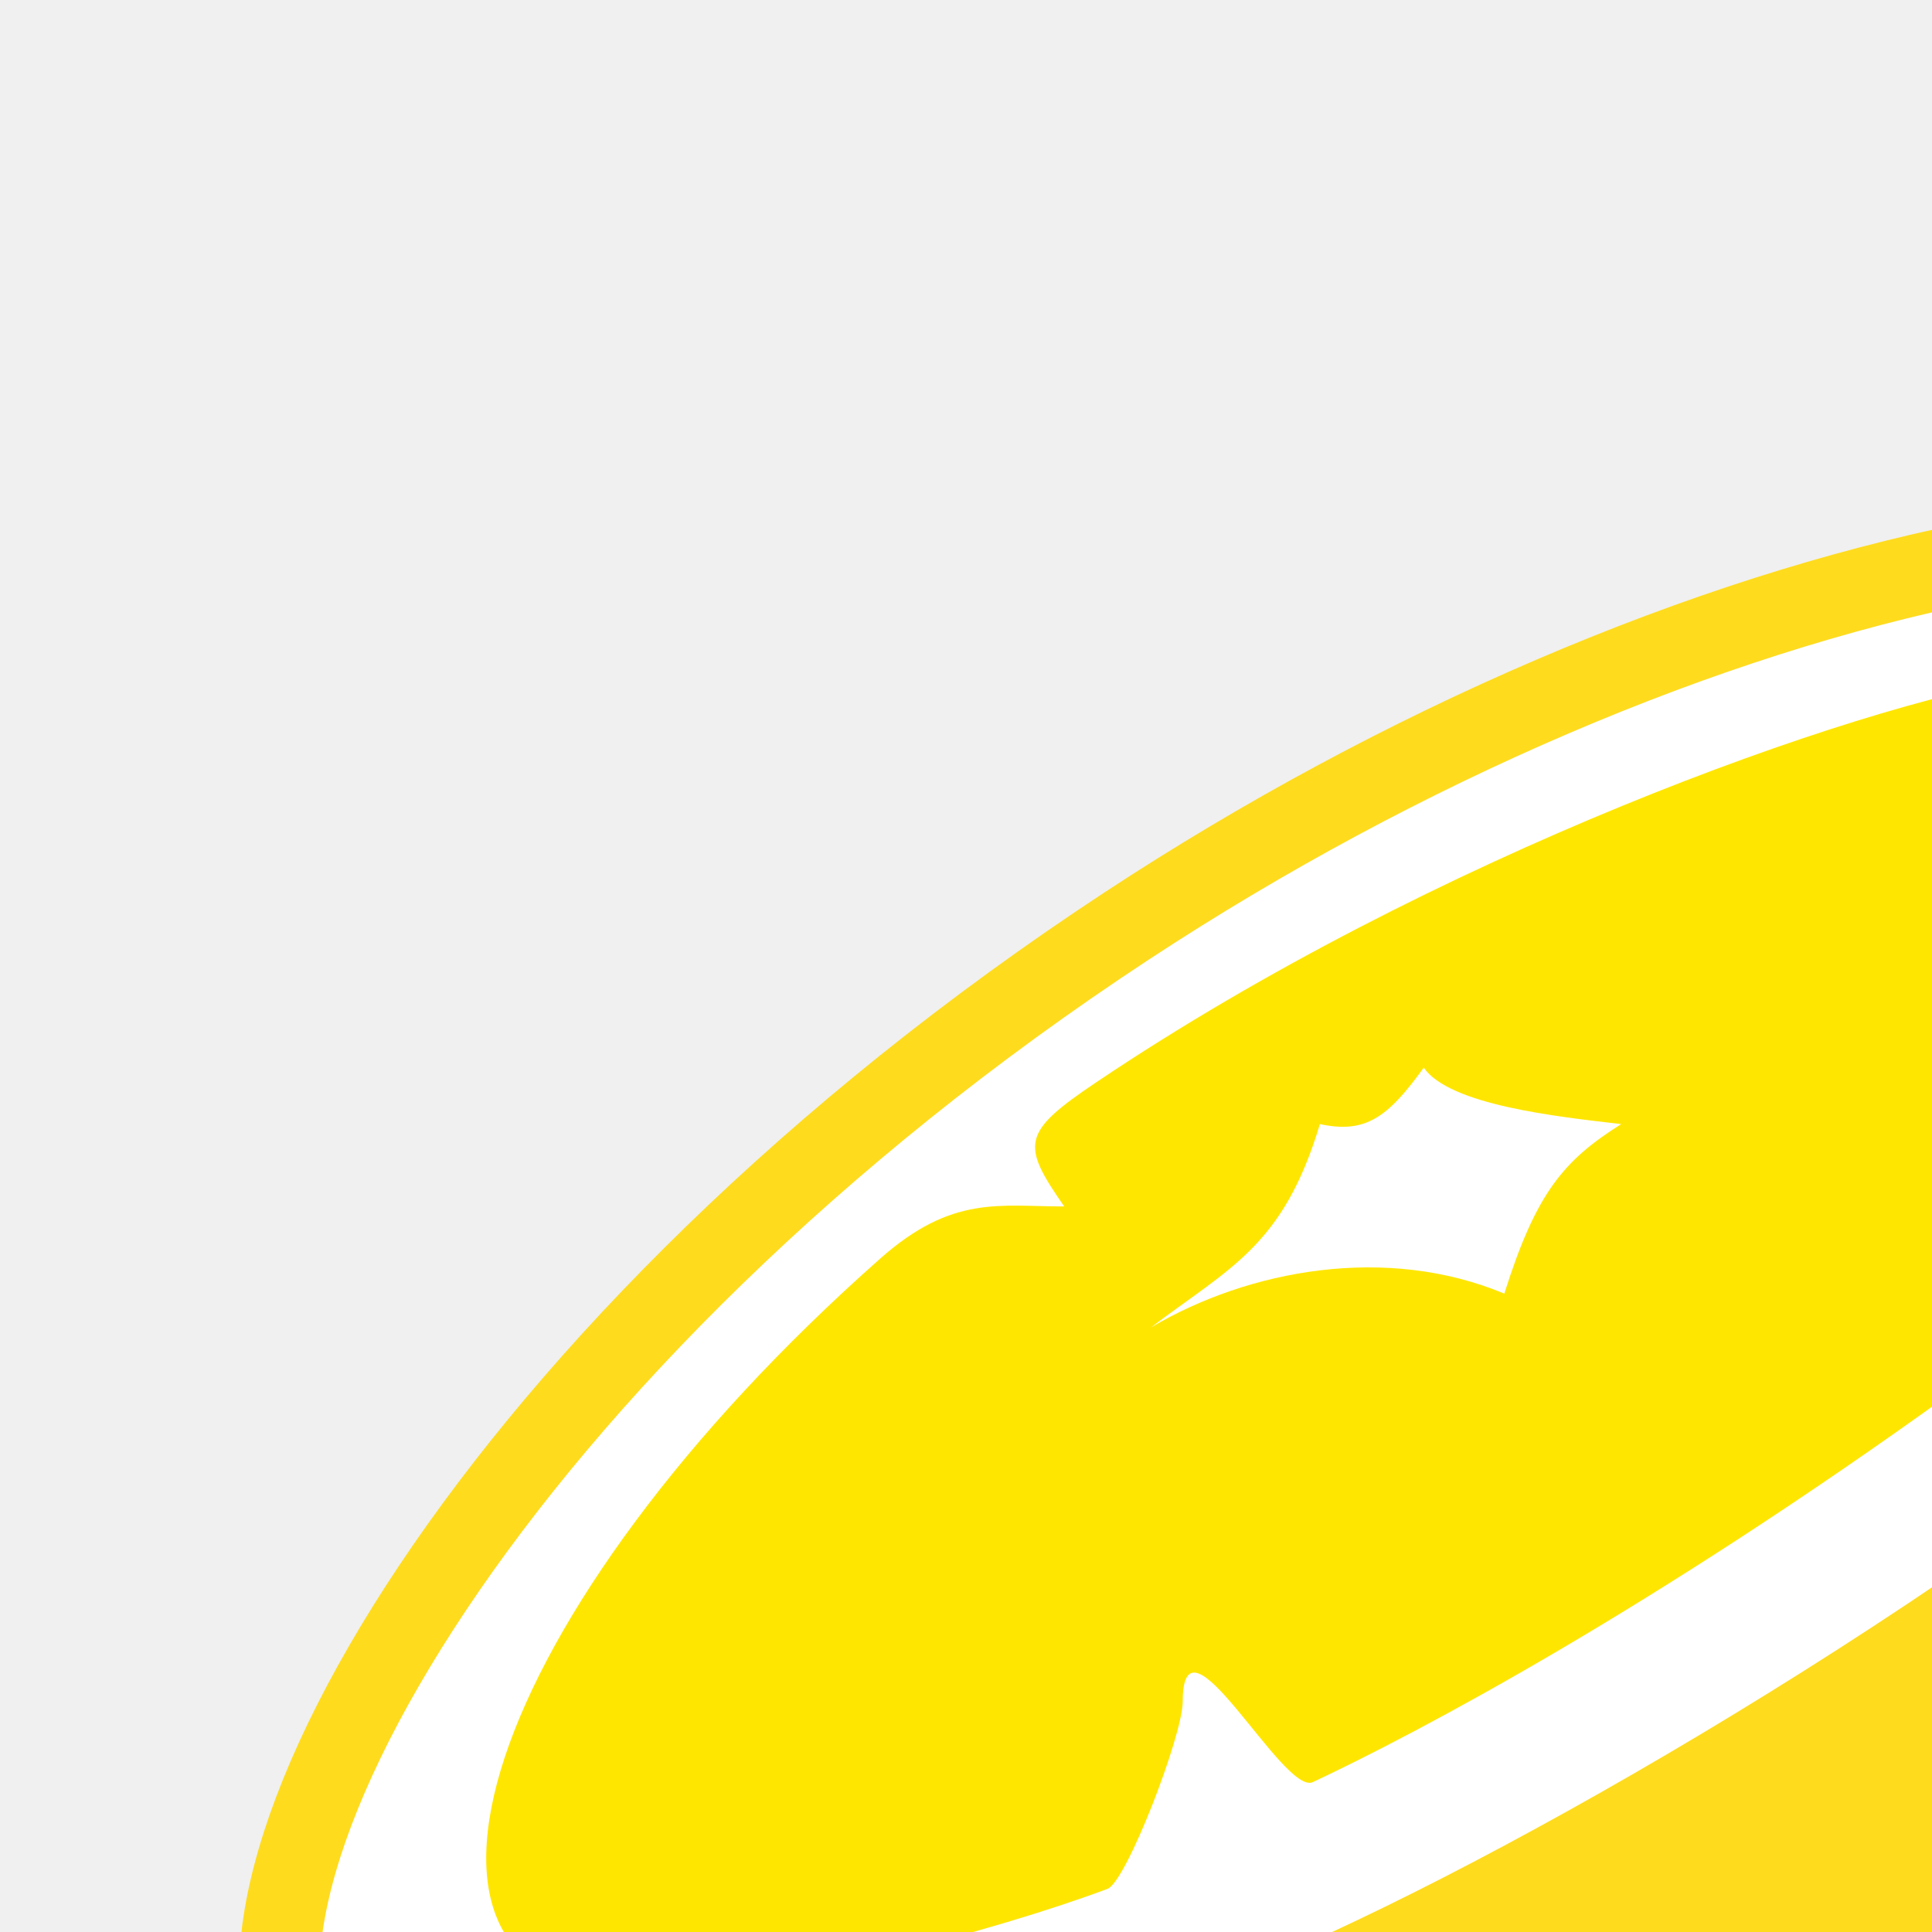
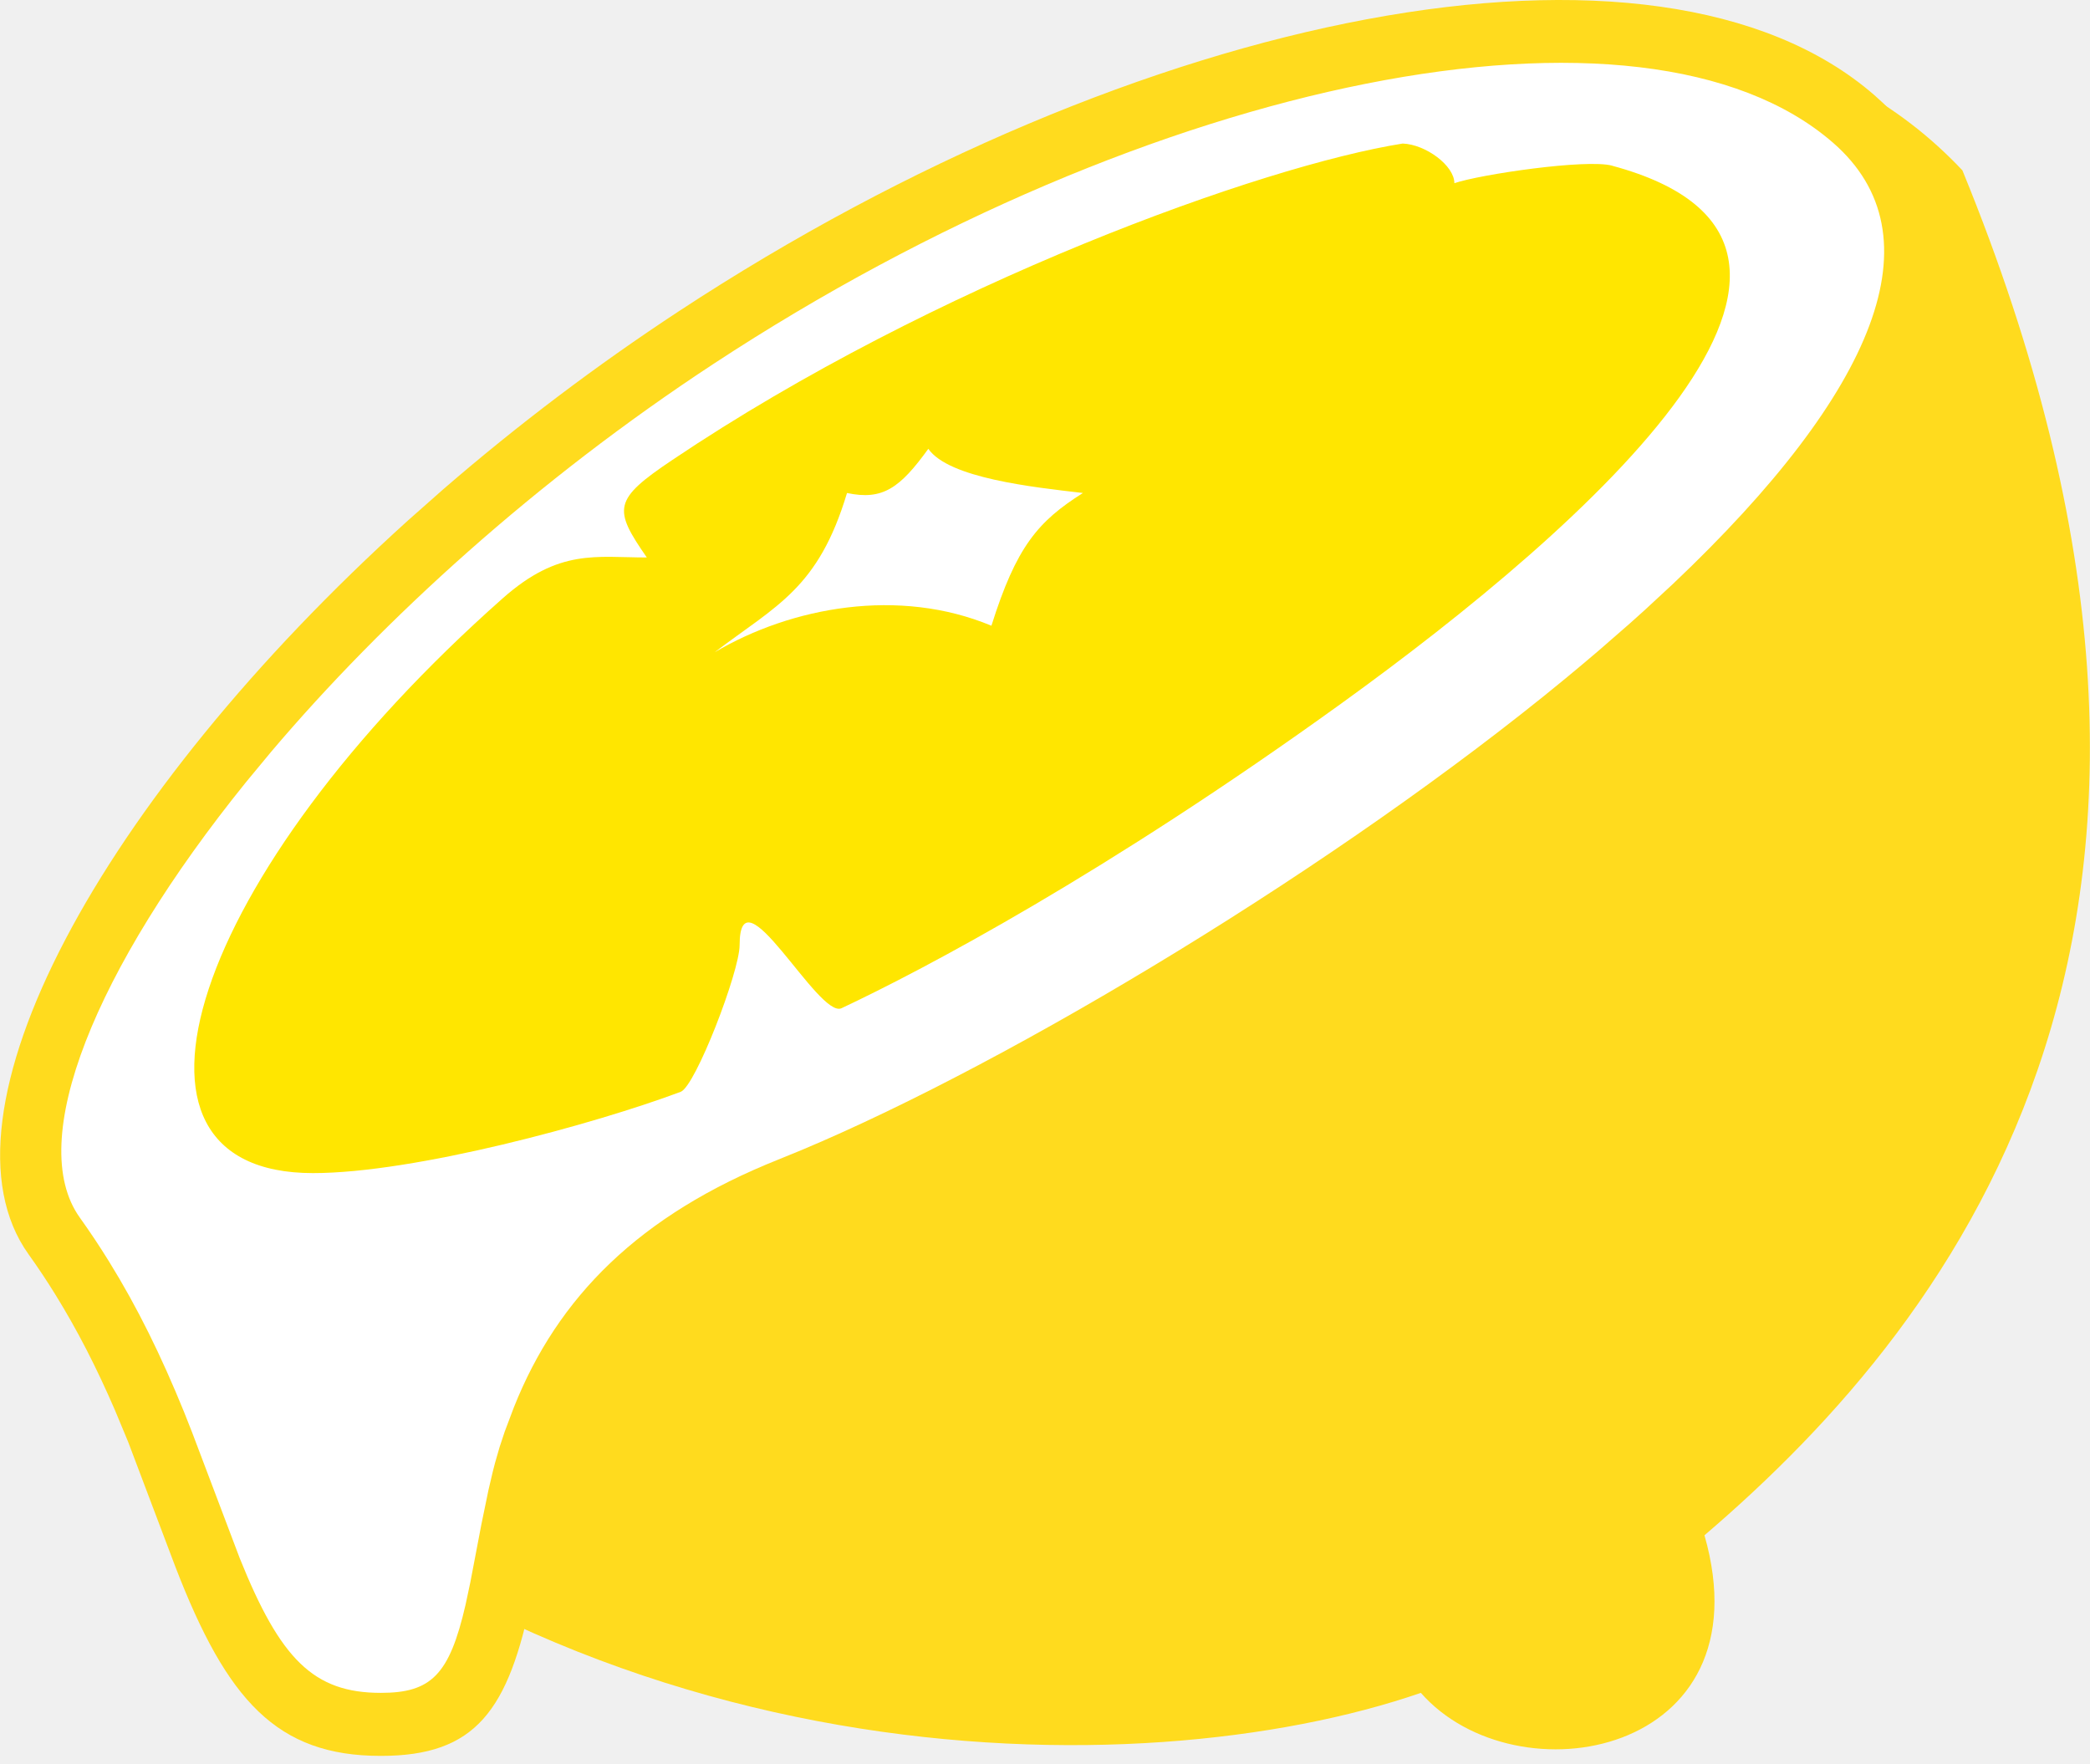
- <svg xmlns="http://www.w3.org/2000/svg" width="64" height="64" viewBox="0 0 24 24" fill="none">
-   <path d="M34.092 8.845C38.929 20.652 34.092 27 30 30.5c1 3.5-2.986 4.222-4.5 2.5-4.457 1.537-13.512 1.487-20-5C2 24.5 4.73 16.714 14 11.5c8-4.5 16-7 20.092-2.655Z" fill="#FFDB1E" />
-   <path d="M14 11.5c6.848-4.497 15.025-6.38 18.368-3.47C37.5 12.5 21.5 22.612 15.5 25c-6.5 2.587-3 8.5-6.5 8.5-3 0-2.5-4-5.183-7.75C2.232 23.535 6.16 16.648 14 11.5Z" fill="#fff" stroke="#FFDB1E" />
-   <path d="M28.535 8.772c4.645 1.25-.365 5.695-4.303 8.536-3.732 2.692-6.606 4.21-7.923 4.83-.366.173-1.617-2.252-1.617-1 0 .417-.7 2.238-.934 2.326-1.365.512-4.223 1.29-5.835 1.29-3.491 0-1.923-4.754 3.014-9.122.892-.789 1.478-.645 2.283-.645-.537-.773-.534-.917.403-1.546C17.79 10.64 23 8.77 25.212 8.42c.366.014.82.35.82.629.41-.14 2.095-.388 2.503-.278Z" fill="#FFE600" />
-   <path d="M14.297 16.49c.985-.747 1.644-1.01 2.099-2.526.566.121.841-.08 1.29-.701.324.466 1.657.608 2.453.701-.715.451-1.057.852-1.452 2.106-1.464-.611-3.167-.302-4.39.42Z" fill="#fff" />
+ <svg xmlns="http://www.w3.org/2000/svg" width="37.93" height="32" viewBox="0 0 256 216">
+   <path fill="#FFDB1E" d="M240.382 20.866c37.348 91.165 0 140.18-31.596 167.204c7.722 27.025-23.055 32.6-34.745 19.303c-34.414 11.868-104.33 11.482-154.426-38.606c-27.025-27.025-5.946-87.143 65.63-127.401c61.771-34.746 123.541-54.05 155.137-20.5Z" />
+   <path fill="#FFF" d="M85.246 41.366C138.12 6.643 201.258-7.896 227.07 14.573c39.626 34.514-83.915 112.592-130.242 131.03c-50.189 19.975-23.164 65.63-50.189 65.63c-23.164 0-19.303-30.884-40.02-59.84c-12.237-17.102 18.092-70.278 78.627-110.027Z" />
+   <path fill="#FFDB1E" d="M83.127 38.138a274.332 274.332 0 0 0-28.82 21.778L49.96 63.76C12.186 97.903-8.717 136.595 3.48 153.64a88.62 88.62 0 0 1 3.269 4.91c2.72 4.391 5.06 8.973 7.3 14.148l1.632 3.922l5.787 15.304c6.325 16.389 12.436 23.17 25.171 23.17c11.621 0 15.662-5.511 18.525-19.715l1.328-6.948l.816-3.97l.495-2.13l.495-1.863l.527-1.717l.593-1.696l.69-1.798c4.35-10.947 12.182-19.185 25.927-25.145l2.22-.922c26.71-10.63 69.159-36.016 98.382-60.094l4.047-3.394a264.941 264.941 0 0 0 5.725-5.029l3.58-3.307c27.879-26.315 37.264-49.055 20.686-64.735l-1.07-.97C202.918-11.57 139.28 1.264 83.127 38.138Zm141.409-20.653c13.024 11.344 5.365 30.384-19.596 54.03l-3.51 3.252c-.604.547-1.216 1.096-1.836 1.647l-3.829 3.335a294.223 294.223 0 0 1-4.038 3.388c-27.593 22.735-67.408 46.768-93.487 57.717l-2.84 1.162c-17.117 6.813-27.11 16.905-32.467 30.39l-1.123 2.978l-.62 1.874l-.56 1.94c-.09.336-.179.68-.268 1.036l-.536 2.286l-.87 4.213l-1.352 7.087l-.59 2.772c-1.978 8.588-4.217 10.781-10.375 10.781c-8.238 0-12.31-4.12-17.283-16.49l-5.823-15.384l-1-2.535c-2.804-6.885-5.705-12.805-9.22-18.48a96.34 96.34 0 0 0-3.553-5.336c-6.679-9.333 1.805-30.372 20.365-53.338l3.097-3.74C47.02 75.805 65.655 58.848 87.365 44.593c53.57-35.18 113.918-47.349 137.17-27.108Z" />
+   <path fill="#FFE600" d="M197.475 20.302c35.865 9.651-2.819 43.973-33.225 65.909c-28.816 20.786-51.007 32.506-61.176 37.294c-2.826 1.335-12.485-17.389-12.485-7.722c0 3.22-5.405 17.28-7.212 17.96c-10.54 3.953-32.607 9.96-45.054 9.96c-26.955 0-14.848-36.706 23.272-70.433c6.888-6.092 11.412-4.98 17.628-4.98c-4.146-5.969-4.123-7.08 3.112-11.937c32.174-21.628 72.402-36.067 89.482-38.769c2.826.108 6.331 2.702 6.331 4.857c3.166-1.081 16.176-2.996 19.327-2.147v.008Z" />
+   <path fill="#FFF" d="M87.539 79.895c7.605-5.768 12.694-7.799 16.207-19.504c4.37.934 6.494-.618 9.96-5.413c2.502 3.598 12.795 4.695 18.94 5.413c-5.52 3.482-8.16 6.578-11.21 16.26c-11.305-4.717-24.454-2.331-33.897 3.244Z" />
</svg>
